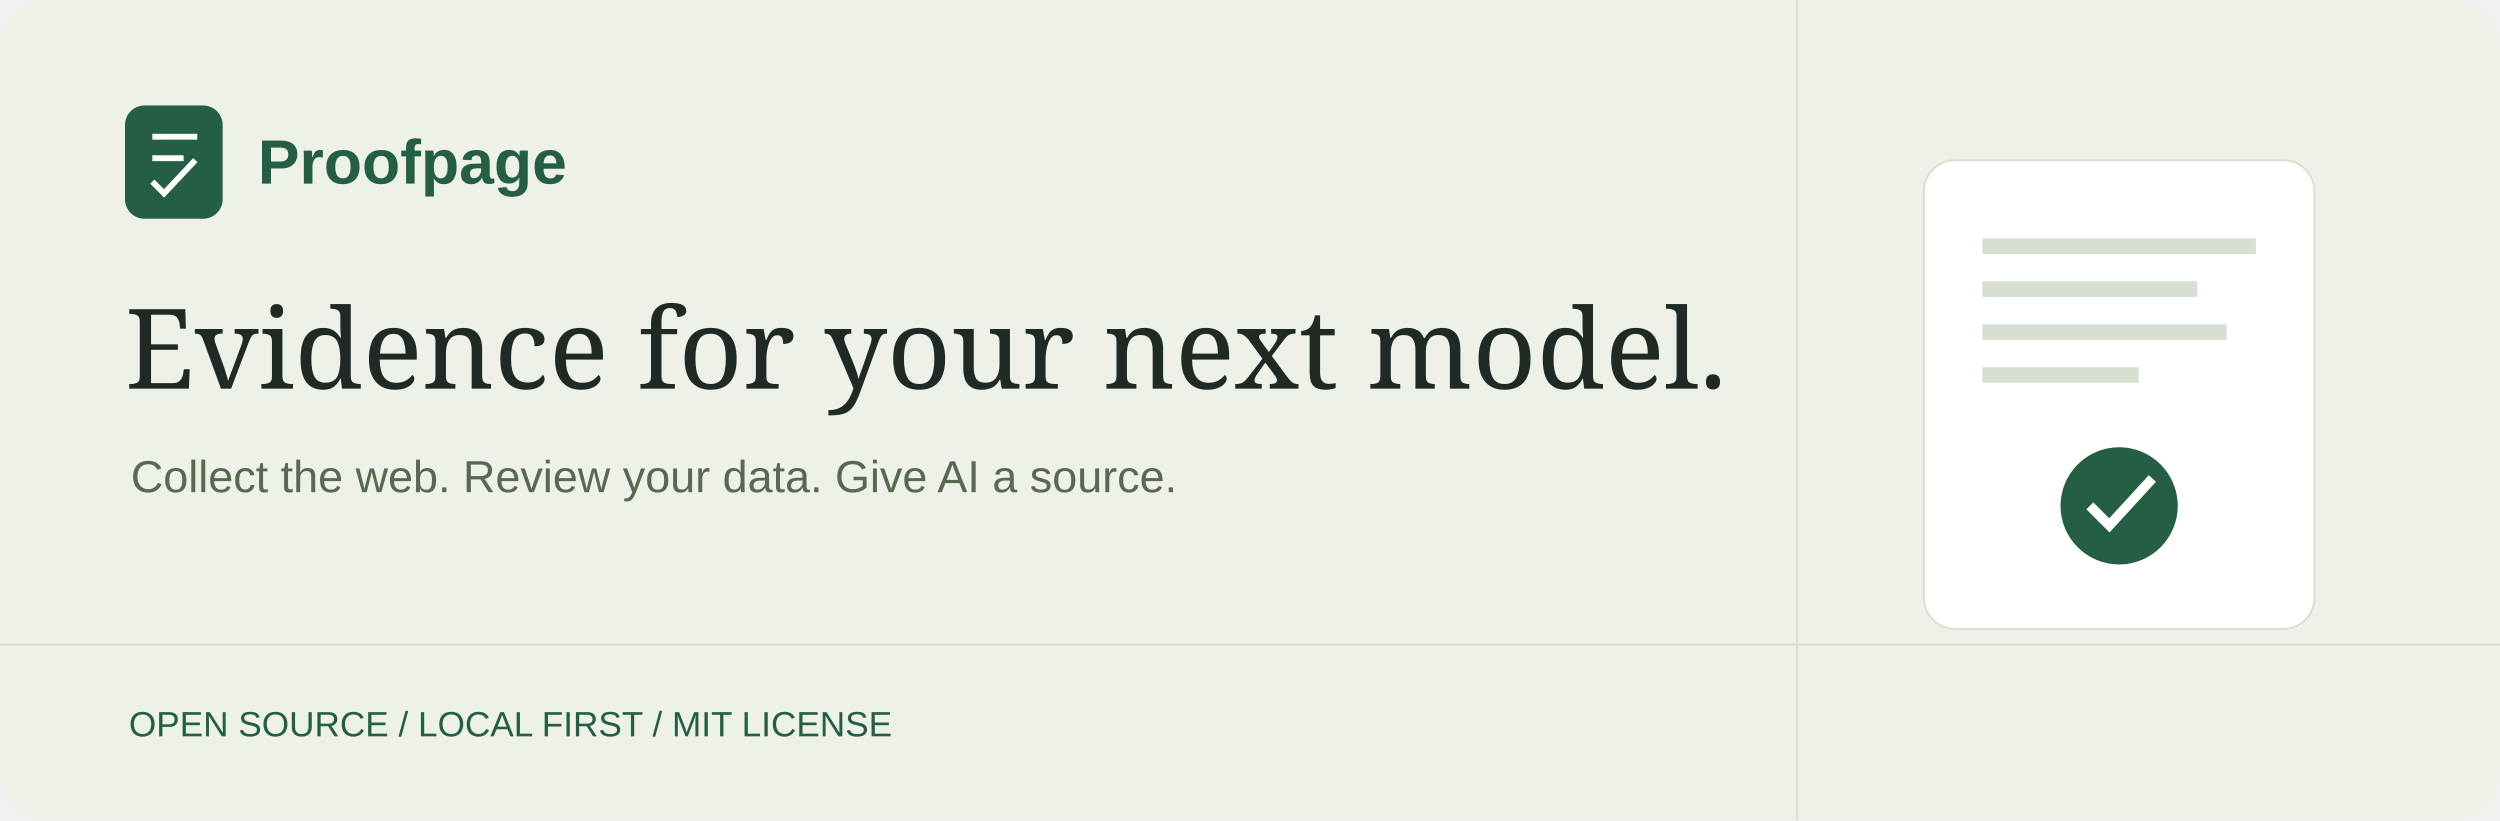
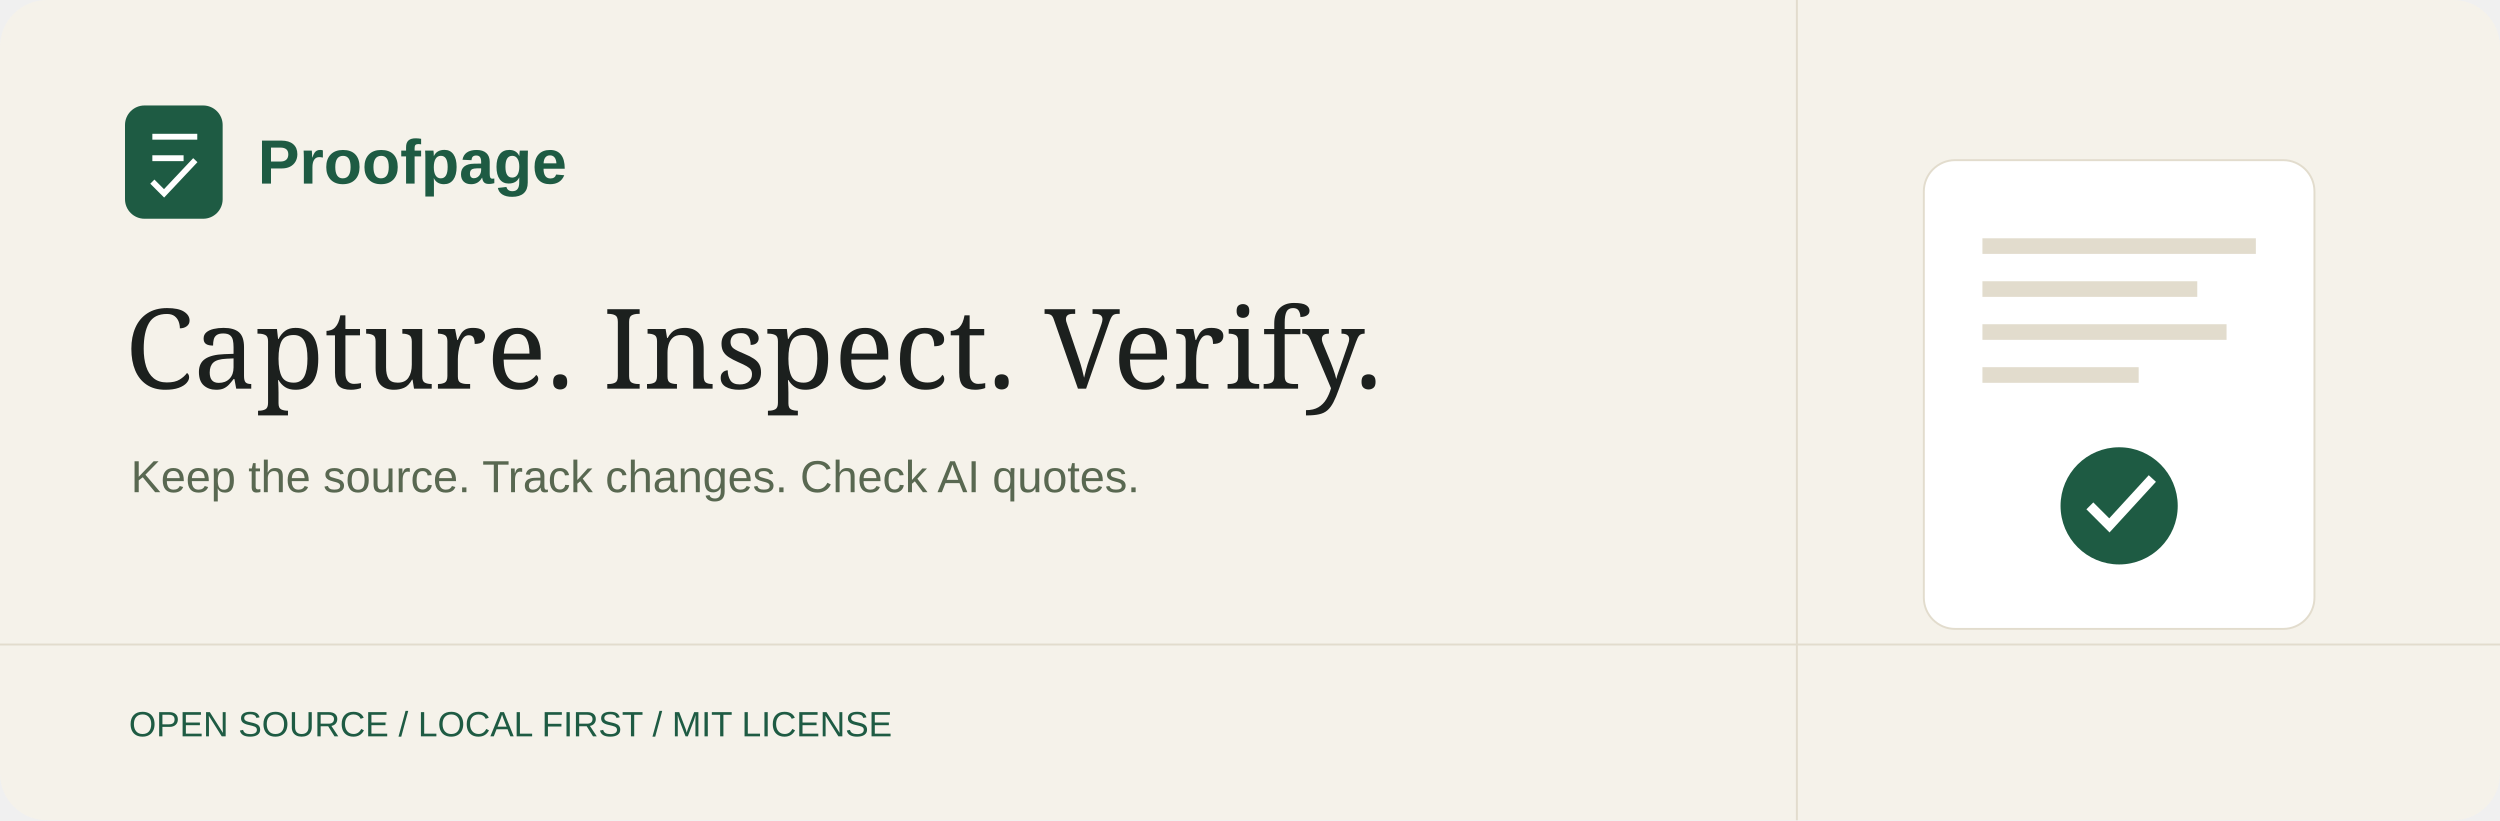
- <svg xmlns="http://www.w3.org/2000/svg" width="1280" height="420" viewBox="0 0 1280 420" role="img" aria-label="Proofpage. Evidence for your next model.">
-   <rect width="1280" height="420" rx="24" fill="#eef1e8" />
-   <path d="M920 0v420M0 330h1280" stroke="#d6dfd0" />
-   <rect x="64" y="54" width="50" height="58" rx="10" fill="#245e44" />
+ <svg xmlns="http://www.w3.org/2000/svg" width="1280" height="420" viewBox="0 0 1280 420" role="img" aria-label="Proofpage. Capture. Inspect. Verify.">
+   <rect width="1280" height="420" rx="24" fill="#F5F2EA" />
+   <path d="M920 0v420M0 330h1280" stroke="#E2DCCD" />
+   <rect x="64" y="54" width="50" height="58" rx="10" fill="#1E5B43" />
  <path d="M78 70h23M78 81h16m-16 12 6 6 16-17" fill="none" stroke="#fff" stroke-width="3" />
-   <text x="132" y="94" font-family="Arial,sans-serif" font-size="32" font-weight="700" fill="#245e44">Proofpage</text>
-   <text x="64" y="199" font-family="Georgia,serif" font-size="57" fill="#202a25">Evidence for your next model.</text>
-   <text x="67" y="252" font-family="Arial,sans-serif" font-size="23" fill="#596851">Collect the web. Review your data. Give AI a source.</text>
-   <text x="66" y="377" font-family="Arial,sans-serif" font-size="18" fill="#245e44">OPEN SOURCE  /  LOCAL FIRST  /  MIT LICENSE</text>
+   <text x="132" y="94" font-family="Arial,sans-serif" font-size="32" font-weight="700" fill="#1E5B43">Proofpage</text>
+   <text x="64" y="199" font-family="Georgia,serif" font-size="57" fill="#1C201E">Capture. Inspect. Verify.</text>
+   <text x="67" y="252" font-family="Arial,sans-serif" font-size="23" fill="#596851">Keep the source. Track changes. Check AI quotes.</text>
+   <text x="66" y="377" font-family="Arial,sans-serif" font-size="18" fill="#1E5B43">OPEN SOURCE  /  LOCAL FIRST  /  MIT LICENSE</text>
  <g transform="translate(985 82)">
-     <rect width="200" height="240" rx="16" fill="#fff" stroke="#d6dfd0" />
-     <path d="M30 44h140M30 66h110M30 88h125M30 110h80" stroke="#d6dfd0" stroke-width="8" />
-     <circle cx="100" cy="177" r="30" fill="#245e44" />
+     <rect width="200" height="240" rx="16" fill="#fff" stroke="#E2DCCD" />
+     <path d="M30 44h140M30 66h110M30 88h125M30 110h80" stroke="#E2DCCD" stroke-width="8" />
+     <circle cx="100" cy="177" r="30" fill="#1E5B43" />
    <path d="m85 177 10 10 22-24" fill="none" stroke="#fff" stroke-width="5" />
  </g>
</svg>
